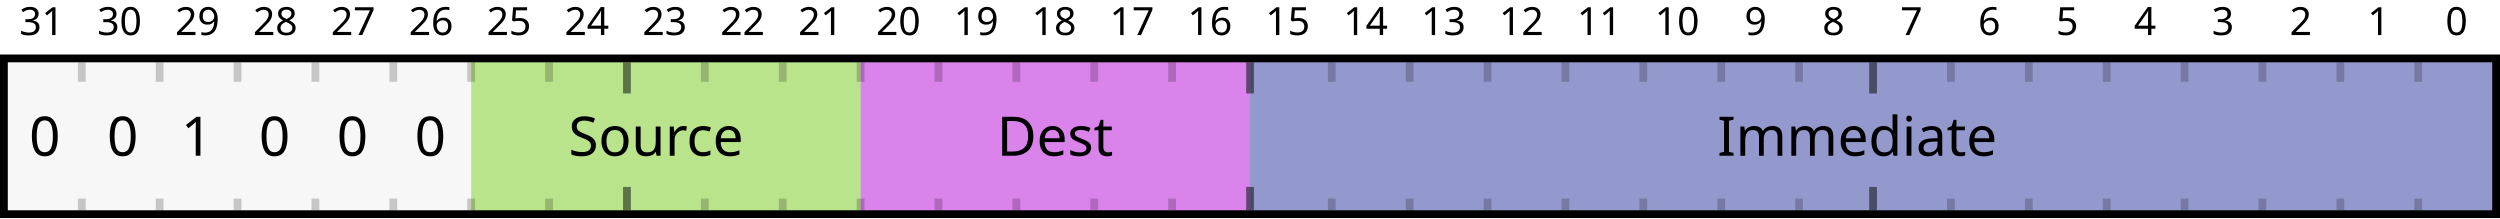
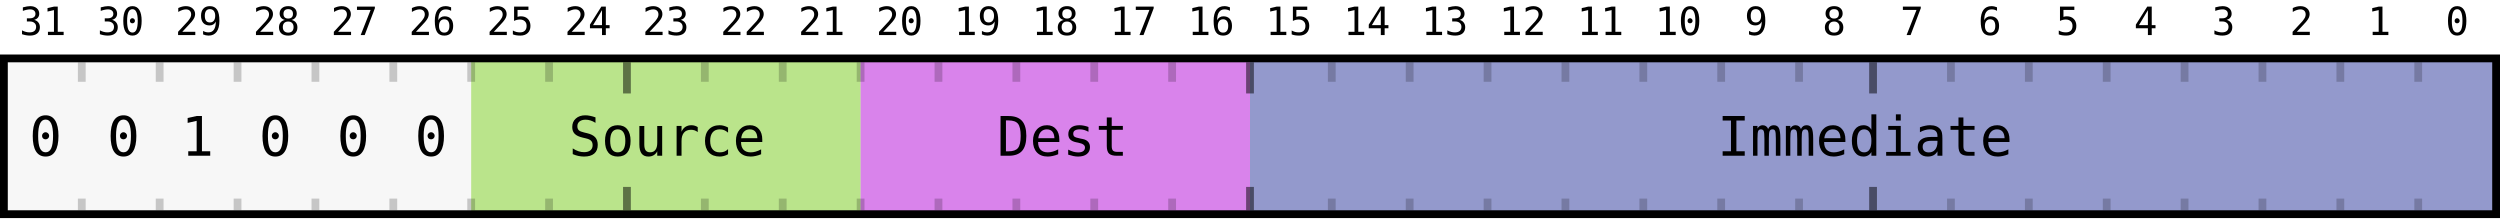
- <svg xmlns="http://www.w3.org/2000/svg" width="642px" height="56px" viewBox="0 0 642 56" version="1.1">
+ <svg xmlns="http://www.w3.org/2000/svg" width="642px" height="56px" viewBox="0 0 642 56" version="1.1" style="font-family: Menlo, DejaVu Sans Mono, Consolas, Courier">
  <description>Created with Sketch (http://www.bohemiancoding.com/sketch)</description>
  <defs />
  <g id="Page-1" stroke="none" stroke-width="1" fill="none" fill-rule="evenodd">
-     <g id="Bit-numbers" transform="translate(1, 0)" font-weight="normal" font-family="Menlo" fill="#000000" font-size="10">
+     <g id="Bit-numbers" transform="translate(1, 0)" font-weight="normal" fill="#000000" font-size="10">
      <text id="31">
        <tspan x="3.979" y="9">31</tspan>
      </text>
      <text id="30">
        <tspan x="23.979" y="9">30</tspan>
      </text>
      <text id="29">
        <tspan x="43.979" y="9">29</tspan>
      </text>
      <text id="28">
        <tspan x="63.979" y="9">28</tspan>
      </text>
      <text id="27">
        <tspan x="83.979" y="9">27</tspan>
      </text>
      <text id="26">
        <tspan x="103.979" y="9">26</tspan>
      </text>
      <text id="25">
        <tspan x="123.979" y="9">25</tspan>
      </text>
      <text id="24">
        <tspan x="143.979" y="9">24</tspan>
      </text>
      <text id="23">
        <tspan x="163.979" y="9">23</tspan>
      </text>
      <text id="22">
        <tspan x="183.979" y="9">22</tspan>
      </text>
      <text id="21">
        <tspan x="203.979" y="9">21</tspan>
      </text>
      <text id="20">
        <tspan x="223.979" y="9">20</tspan>
      </text>
      <text id="19">
        <tspan x="243.979" y="9">19</tspan>
      </text>
      <text id="18">
        <tspan x="263.979" y="9">18</tspan>
      </text>
      <text id="17">
        <tspan x="283.979" y="9">17</tspan>
      </text>
      <text id="16">
        <tspan x="303.979" y="9">16</tspan>
      </text>
      <text id="15">
        <tspan x="323.979" y="9">15</tspan>
      </text>
      <text id="14">
        <tspan x="343.979" y="9">14</tspan>
      </text>
      <text id="13">
        <tspan x="363.979" y="9">13</tspan>
      </text>
      <text id="12">
        <tspan x="383.979" y="9">12</tspan>
      </text>
      <text id="11">
        <tspan x="403.979" y="9">11</tspan>
      </text>
      <text id="10">
        <tspan x="423.979" y="9">10</tspan>
      </text>
      <text id="9">
        <tspan x="446.99" y="9">9</tspan>
      </text>
      <text id="8">
        <tspan x="466.99" y="9">8</tspan>
      </text>
      <text id="7">
        <tspan x="486.99" y="9">7</tspan>
      </text>
      <text id="6">
        <tspan x="506.99" y="9">6</tspan>
      </text>
      <text id="5">
        <tspan x="526.99" y="9">5</tspan>
      </text>
      <text id="4">
        <tspan x="546.99" y="9">4</tspan>
      </text>
      <text id="3">
        <tspan x="566.99" y="9">3</tspan>
      </text>
      <text id="2">
        <tspan x="586.99" y="9">2</tspan>
      </text>
      <text id="1">
        <tspan x="606.99" y="9">1</tspan>
      </text>
      <text id="0">
        <tspan x="626.99" y="9">0</tspan>
      </text>
    </g>
    <rect id="Background" fill="#F7F7F7" x="1" y="15" width="640" height="40" />
    <rect id="Source" fill-opacity="0.5" fill="#7ED321" x="121" y="15" width="100" height="40" />
    <rect id="Destination" fill-opacity="0.5" fill="#BD10E0" x="221" y="15" width="100" height="40" />
    <rect id="Immediate" fill-opacity="0.5" fill="#313CA3" x="321" y="15" width="320" height="40" />
    <g id="Bit-bounds-(b3)" transform="translate(20, 16)" stroke="#000000" stroke-opacity="0.2" stroke-width="2" stroke-dasharray="5,30,5,30">
      <path d="M1,0 L1,38" id="Bit-31" />
      <path d="M21,0 L21,38" id="Bit-30" />
      <path d="M41,0 L41,38" id="Bit-29" />
      <path d="M61,0 L61,38" id="Bit-28" />
      <path d="M81,0 L81,38" id="Bit-27" />
      <path d="M101,0 L101,38" id="Bit-26" />
      <path d="M121,0 L121,38" id="Bit-25" />
    </g>
    <g id="Bit-bounds-(b2)" transform="translate(180, 16)" stroke="#000000" stroke-opacity="0.2" stroke-width="2" stroke-dasharray="5,30,5,30">
      <path d="M1,0 L1,38" id="Bit-23" />
      <path d="M21,0 L21,38" id="Bit-22" />
      <path d="M41,0 L41,38" id="Bit-21" />
      <path d="M61,0 L61,38" id="Bit-20" />
      <path d="M81,0 L81,38" id="Bit-19" />
      <path d="M101,0 L101,38" id="Bit-18" />
      <path d="M121,0 L121,38" id="Bit-17" />
    </g>
    <g id="Bit-bounds-(b1)" transform="translate(341, 16)" stroke="#000000" stroke-opacity="0.2" stroke-width="2" stroke-dasharray="5,30,5,30">
      <path d="M1,0 L1,38" id="Bit-15" />
      <path d="M21,0 L21,38" id="Bit-14" />
      <path d="M41,0 L41,38" id="Bit-13" />
      <path d="M61,0 L61,38" id="Bit-12" />
      <path d="M81,0 L81,38" id="Bit-11" />
      <path d="M101,0 L101,38" id="Bit--10" />
      <path d="M121,0 L121,38" id="Bit-9" />
    </g>
    <g id="Bit-bounds-(b0)" transform="translate(500, 16)" stroke="#000000" stroke-opacity="0.2" stroke-width="2" stroke-dasharray="5,30,5,30">
      <path d="M1,0 L1,38" id="Bit-7" />
      <path d="M21,0 L21,38" id="Bit-6" />
      <path d="M41,0 L41,38" id="Bit-5" />
      <path d="M61,0 L61,38" id="Bit-4" />
      <path d="M81,0 L81,38" id="Bit-3" />
      <path d="M101,0 L101,38" id="Bit-2" />
      <path d="M121,0 L121,38" id="Bit-1" />
    </g>
    <g id="Byte-bounds" transform="translate(160, 16)" stroke="#000000" stroke-opacity="0.5" stroke-width="2" stroke-dasharray="8,24,8,24">
      <path d="M1,0 L1,38" id="Bit-24" />
      <path d="M161,0 L161,38" id="Bit-16" />
      <path d="M321,0 L321,38" id="Bit-8" />
    </g>
-     <g id="Field-descriptions" transform="translate(7, 27)" font-weight="normal" font-family="Menlo" fill="#000000" font-size="14">
+     <g id="Field-descriptions" transform="translate(7, 27)" font-weight="normal" fill="#000000" font-size="14">
      <text id="0">
        <tspan x="0.5" y="13">0</tspan>
      </text>
      <text id="0">
        <tspan x="20.5" y="13">0</tspan>
      </text>
      <text id="1">
        <tspan x="39.5" y="13">1</tspan>
      </text>
      <text id="0">
        <tspan x="59.5" y="13">0</tspan>
      </text>
      <text id="0">
        <tspan x="79.5" y="13">0</tspan>
      </text>
      <text id="0">
        <tspan x="99.5" y="13">0</tspan>
      </text>
      <text id="Source">
        <tspan x="139" y="13">Source</tspan>
      </text>
      <text id="Dest">
        <tspan x="249" y="13">Dest</tspan>
      </text>
      <text id="Immediate">
        <tspan x="434" y="13">Immediate</tspan>
      </text>
    </g>
    <rect id="Outline" stroke="#000000" stroke-width="2" x="1" y="15" width="640" height="40" />
  </g>
</svg>
